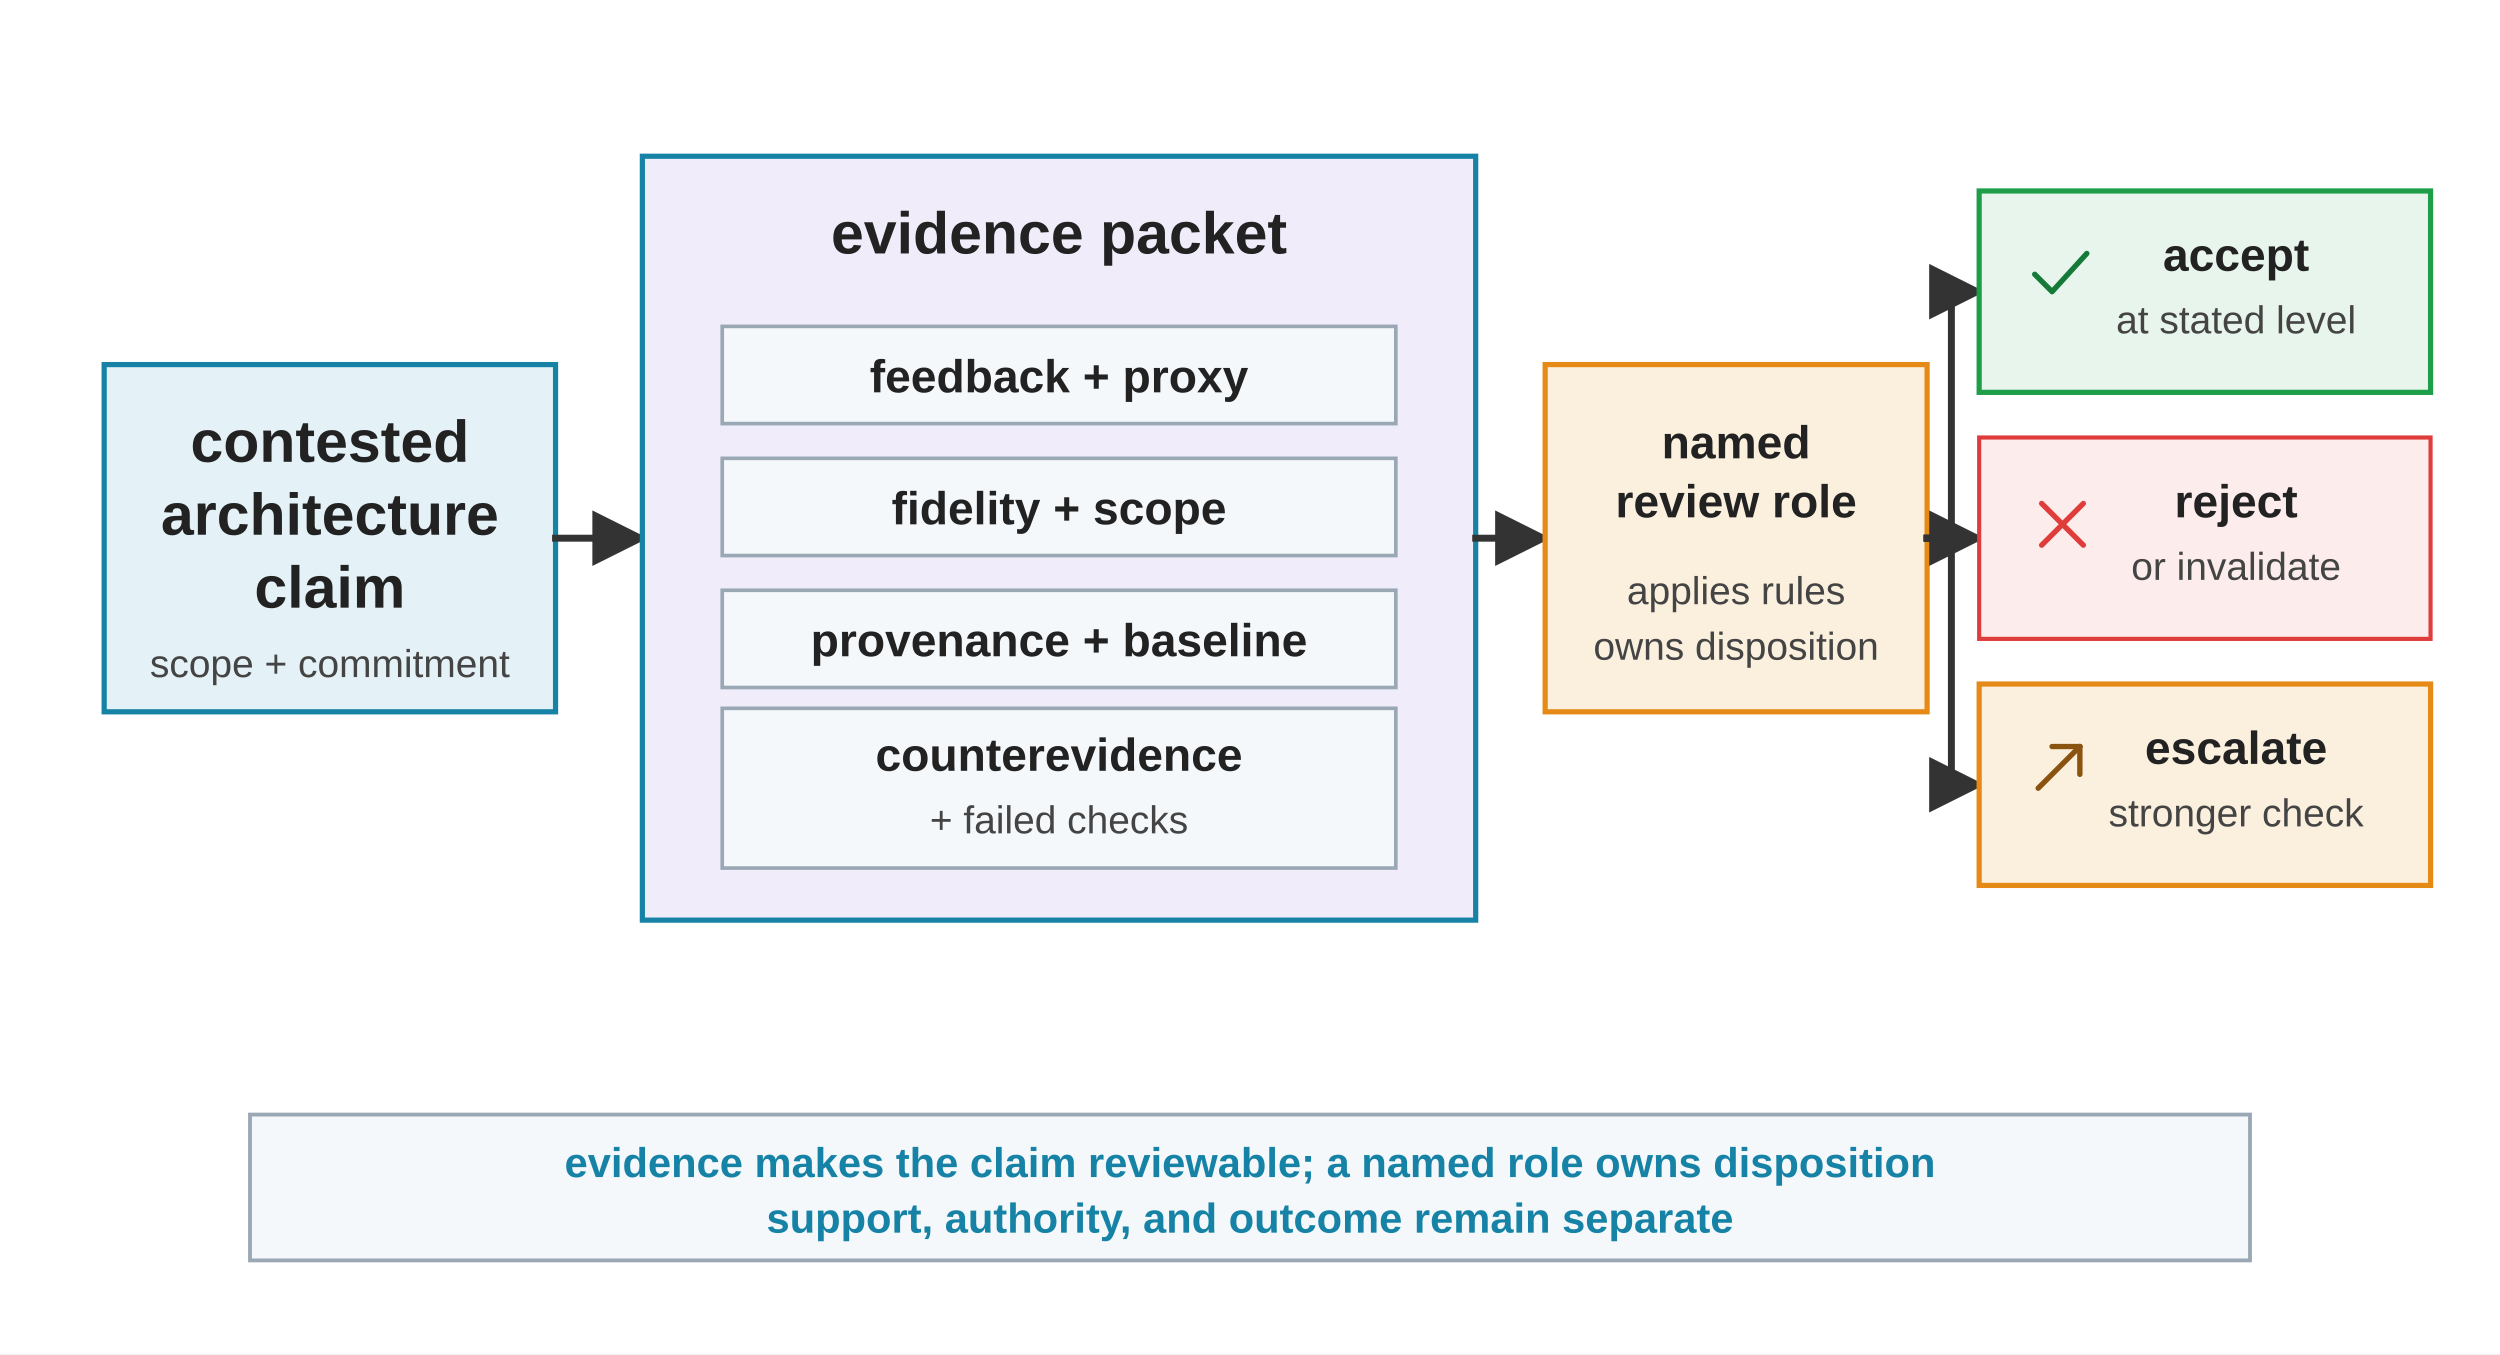
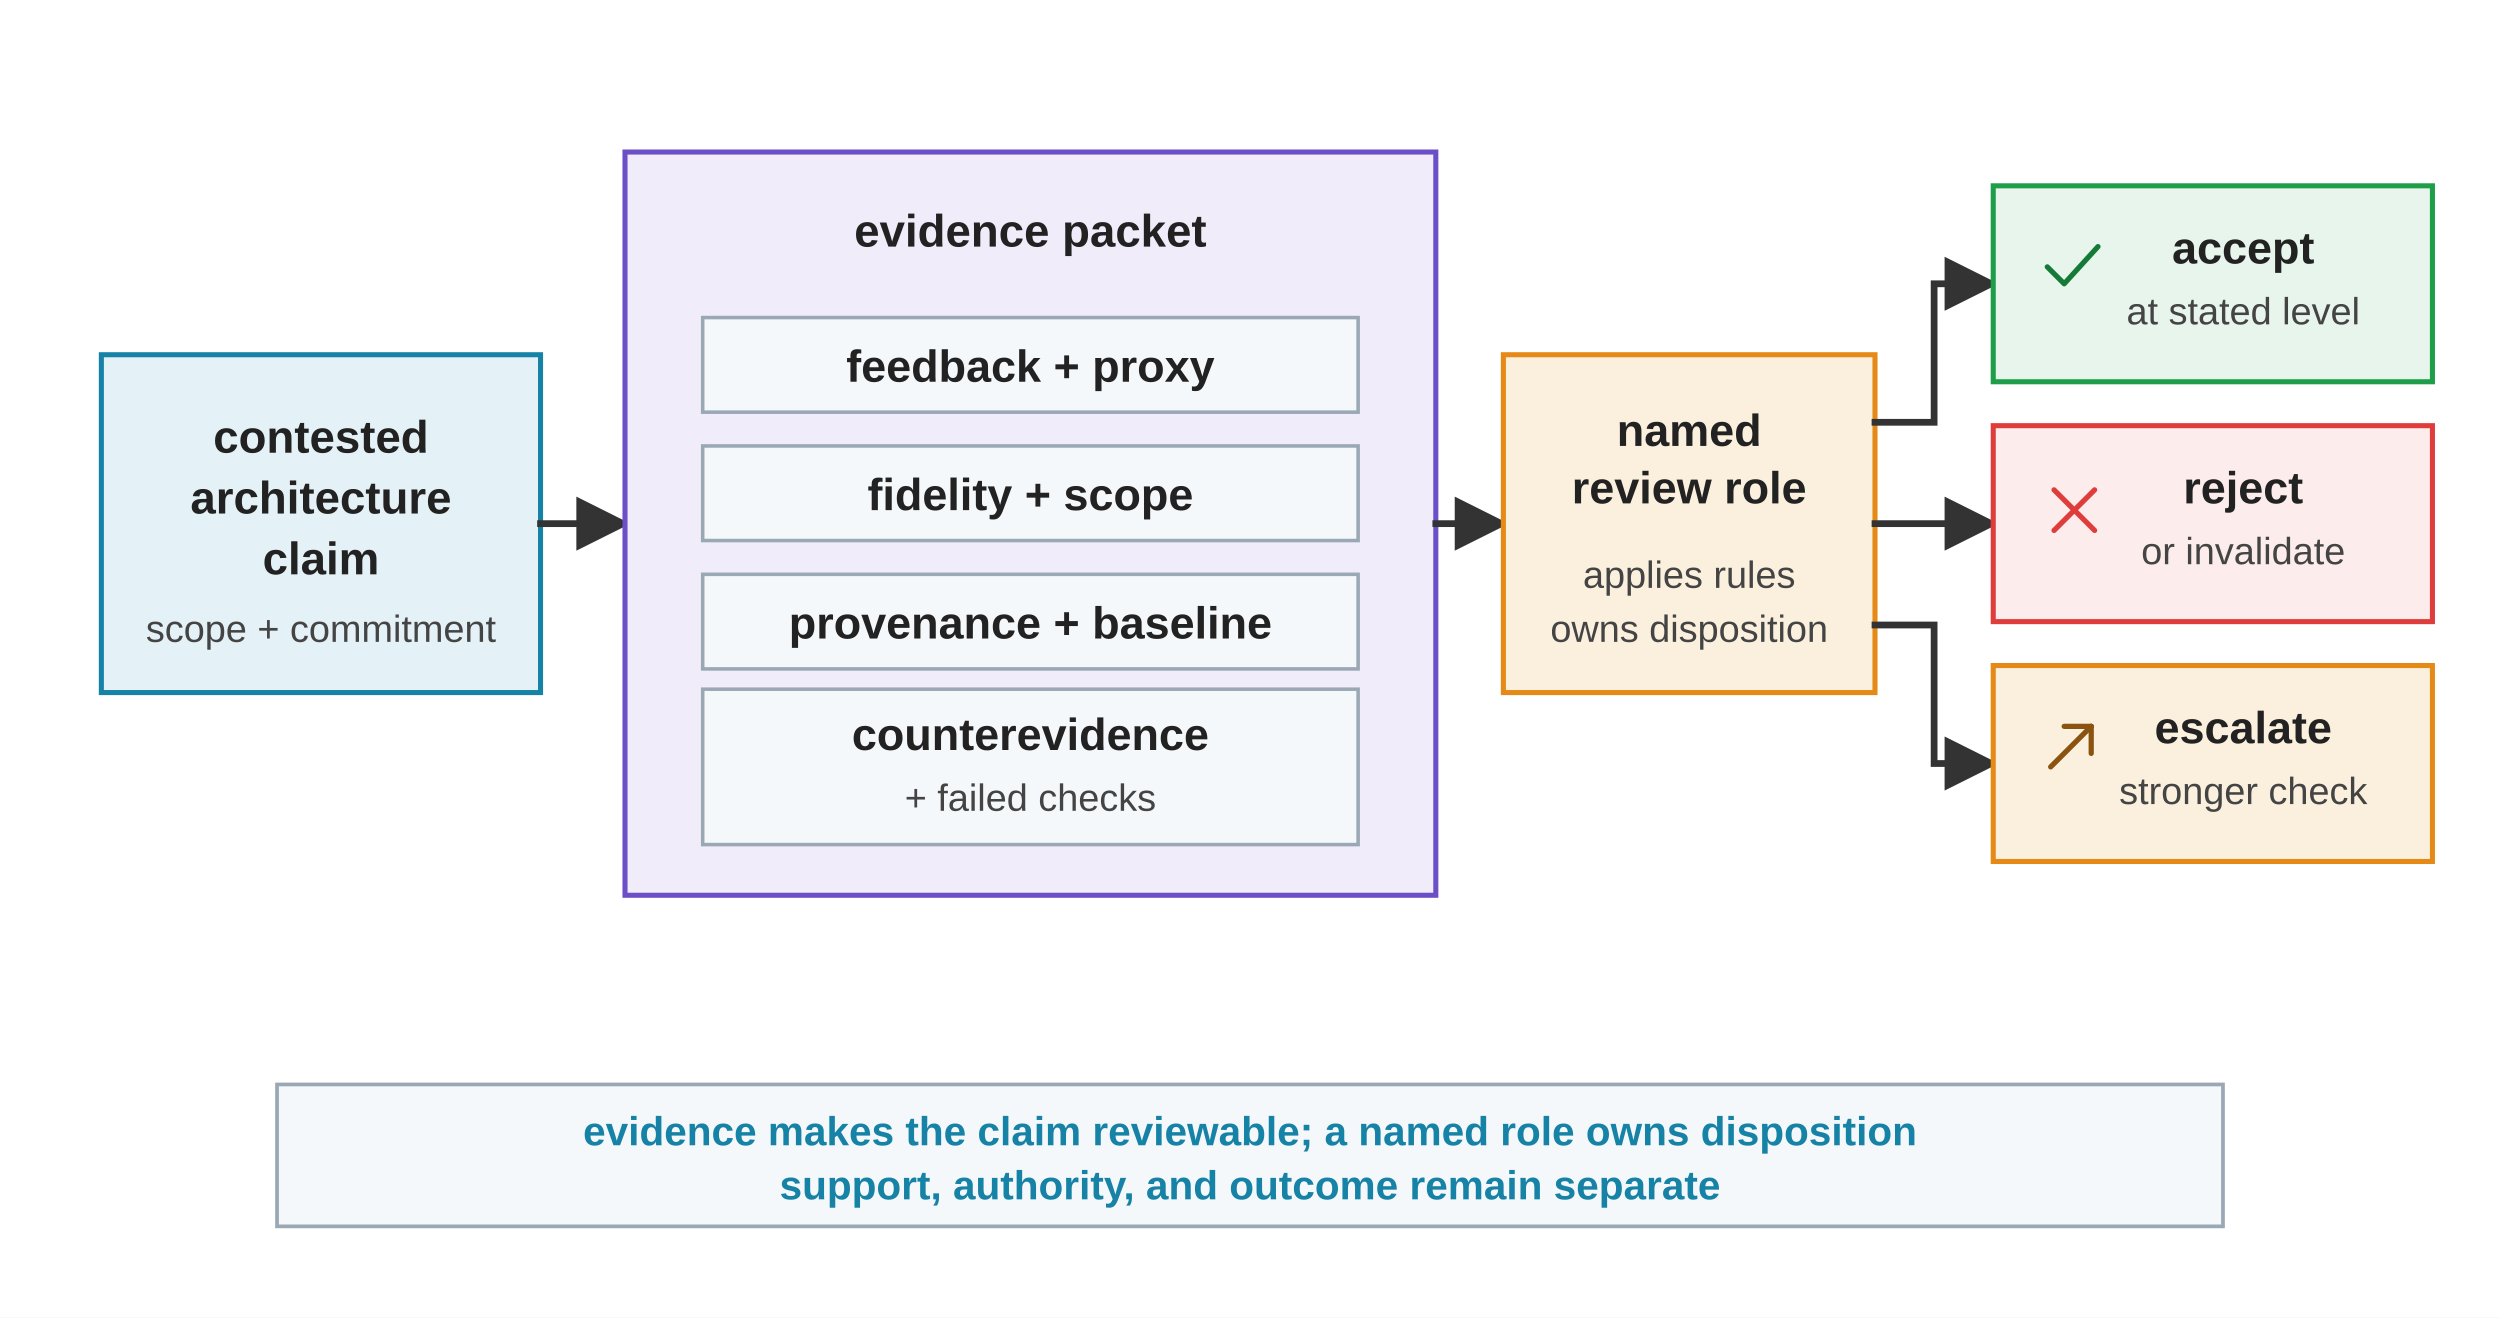
- <svg xmlns="http://www.w3.org/2000/svg" viewBox="0 0 720 390" role="img">
+ <svg xmlns="http://www.w3.org/2000/svg" viewBox="0 0 740 390" role="img">
  <defs>
    <marker id="arrow" viewBox="0 0 10 10" refX="9" refY="5" markerWidth="8" markerHeight="8" orient="auto">
      <path d="M 0 0 L 10 5 L 0 10 z" fill="#333333" />
    </marker>
    <style>
      .font { font-family: Arial, Helvetica, sans-serif; }
-       .title { font-size: 17px; font-weight: 700; fill: #222222; }
+       .title { font-size: 13.5px; font-weight: 700; fill: #222222; }
      .label { font-size: 13.3px; font-weight: 700; fill: #222222; }
      .small { font-size: 11.2px; fill: #444444; }
      .note { font-size: 12px; font-weight: 700; fill: #1683A6; }
      .claim { fill: #E4F1F6; stroke: #1683A6; stroke-width: 1.5; }
-       .packet { fill: #F0ECFA; stroke: #1683A6; stroke-width: 1.5; }
+       .packet { fill: #F0ECFA; stroke: #6A4FC7; stroke-width: 1.5; }
      .review { fill: #FBF0DE; stroke: #E68A17; stroke-width: 1.5; }
      .accept { fill: #E7F5EC; stroke: #1E9E48; stroke-width: 1.5; }
      .escalate { fill: #FBF0DE; stroke: #E68A17; stroke-width: 1.5; }
-       .reject { fill: #FDECEC; stroke: #DE3D3C; stroke-width: 1.2; }
+       .reject { fill: #FDECEC; stroke: #DE3D3C; stroke-width: 1.5; }
      .item { fill: #F5F8FA; stroke: #9AA8B5; stroke-width: 1.05; }
      .bar { fill: #F5F8FA; stroke: #9AA8B5; stroke-width: 1.1; }
      .arrow { stroke: #333333; stroke-width: 2; fill: none; stroke-linecap: square; }
      .glyph { fill: none; stroke: currentColor; stroke-width: 1.55; stroke-linecap: round; stroke-linejoin: round; }
      .glyph-claim { color: #1683A6; }
-       .glyph-packet { color: #1683A6; }
+       .glyph-packet { color: #6A4FC7; }
      .glyph-accept { color: #157A38; }
      .glyph-escalate { color: #8A5310; }
      .glyph-reject { color: #DE3D3C; }
    </style>
  </defs>
-   <rect width="720" height="390" fill="#FFFFFF" />
+   <rect width="740" height="390" fill="#FFFFFF" />
  <g class="font">
    <rect class="claim" x="30" y="105" width="130" height="100" />
-     <text class="title" x="95" y="133" text-anchor="middle">contested</text>
-     <text class="title" x="95" y="154" text-anchor="middle">architecture</text>
-     <text class="title" x="95" y="175" text-anchor="middle">claim</text>
-     <text class="small" x="95" y="195" text-anchor="middle">scope + commitment</text>
+     <text class="title" x="95" y="134" text-anchor="middle">contested</text>
+     <text class="title" x="95" y="152" text-anchor="middle">architecture</text>
+     <text class="title" x="95" y="170" text-anchor="middle">claim</text>
+     <text class="small" x="95" y="190" text-anchor="middle">scope + commitment</text>
    <line class="arrow" x1="160" y1="155" x2="185" y2="155" marker-end="url(#arrow)" />
    <rect class="packet" x="185" y="45" width="240" height="220" />
    <text class="title" x="305" y="73" text-anchor="middle">evidence packet</text>
    <rect class="item" x="208" y="94" width="194" height="28" />
    <text class="label" x="305" y="113" text-anchor="middle">feedback + proxy</text>
    <rect class="item" x="208" y="132" width="194" height="28" />
    <text class="label" x="305" y="151" text-anchor="middle">fidelity + scope</text>
    <rect class="item" x="208" y="170" width="194" height="28" />
    <text class="label" x="305" y="189" text-anchor="middle">provenance + baseline</text>
    <rect class="item" x="208" y="204" width="194" height="46" />
    <text class="label" x="305" y="222" text-anchor="middle">counterevidence</text>
    <text class="small" x="305" y="240" text-anchor="middle">+ failed checks</text>
    <line class="arrow" x1="425" y1="155" x2="445" y2="155" marker-end="url(#arrow)" />
    <rect class="review" x="445" y="105" width="110" height="100" />
    <text class="label" x="500" y="132" text-anchor="middle">named</text>
    <text class="label" x="500" y="149" text-anchor="middle">review role</text>
    <text class="small" x="500" y="174" text-anchor="middle">applies rules</text>
    <text class="small" x="500" y="190" text-anchor="middle">owns disposition</text>
-     <path class="arrow" d="M 555 155 H 562 V 84 H 570" marker-end="url(#arrow)" />
-     <path class="arrow" d="M 555 155 H 570" marker-end="url(#arrow)" />
-     <path class="arrow" d="M 555 155 H 562 V 226 H 570" marker-end="url(#arrow)" />
-     <rect class="accept" x="570" y="55" width="130" height="58" />
-     <g class="glyph glyph-accept" transform="translate(584 70)">
+     <path class="arrow" d="M 555 125 H 572.5 V 84 H 590" marker-end="url(#arrow)" />
+     <line class="arrow" x1="555" y1="155" x2="590" y2="155" marker-end="url(#arrow)" />
+     <path class="arrow" d="M 555 185 H 572.5 V 226 H 590" marker-end="url(#arrow)" />
+     <rect class="accept" x="590" y="55" width="130" height="58" />
+     <g class="glyph glyph-accept" transform="translate(604 70)">
      <path d="M 2 9 L 7 14 L 17 3" />
    </g>
-     <text class="label" x="644" y="78" text-anchor="middle">accept</text>
-     <text class="small" x="644" y="96" text-anchor="middle">at stated level</text>
-     <rect class="reject" x="570" y="126" width="130" height="58" />
-     <g class="glyph glyph-reject" transform="translate(584 141)">
+     <text class="label" x="664" y="78" text-anchor="middle">accept</text>
+     <text class="small" x="664" y="96" text-anchor="middle">at stated level</text>
+     <rect class="reject" x="590" y="126" width="130" height="58" />
+     <g class="glyph glyph-reject" transform="translate(604 141)">
      <path d="M 4 4 L 16 16" />
      <path d="M 16 4 L 4 16" />
    </g>
-     <text class="label" x="644" y="149" text-anchor="middle">reject</text>
-     <text class="small" x="644" y="167" text-anchor="middle">or invalidate</text>
-     <rect class="escalate" x="570" y="197" width="130" height="58" />
-     <g class="glyph glyph-escalate" transform="translate(584 212)">
+     <text class="label" x="664" y="149" text-anchor="middle">reject</text>
+     <text class="small" x="664" y="167" text-anchor="middle">or invalidate</text>
+     <rect class="escalate" x="590" y="197" width="130" height="58" />
+     <g class="glyph glyph-escalate" transform="translate(604 212)">
      <path d="M 3 15 L 15 3" />
      <path d="M 15 3 L 15 11" />
      <path d="M 15 3 L 7 3" />
    </g>
-     <text class="label" x="644" y="220" text-anchor="middle">escalate</text>
-     <text class="small" x="644" y="238" text-anchor="middle">stronger check</text>
-     <rect class="bar" x="72" y="321" width="576" height="42" />
-     <text class="note" x="360" y="339" text-anchor="middle">evidence makes the claim reviewable; a named role owns disposition</text>
-     <text class="note" x="360" y="355" text-anchor="middle">support, authority, and outcome remain separate</text>
+     <text class="label" x="664" y="220" text-anchor="middle">escalate</text>
+     <text class="small" x="664" y="238" text-anchor="middle">stronger check</text>
+     <rect class="bar" x="82" y="321" width="576" height="42" />
+     <text class="note" x="370" y="339" text-anchor="middle">evidence makes the claim reviewable; a named role owns disposition</text>
+     <text class="note" x="370" y="355" text-anchor="middle">support, authority, and outcome remain separate</text>
  </g>
</svg>
